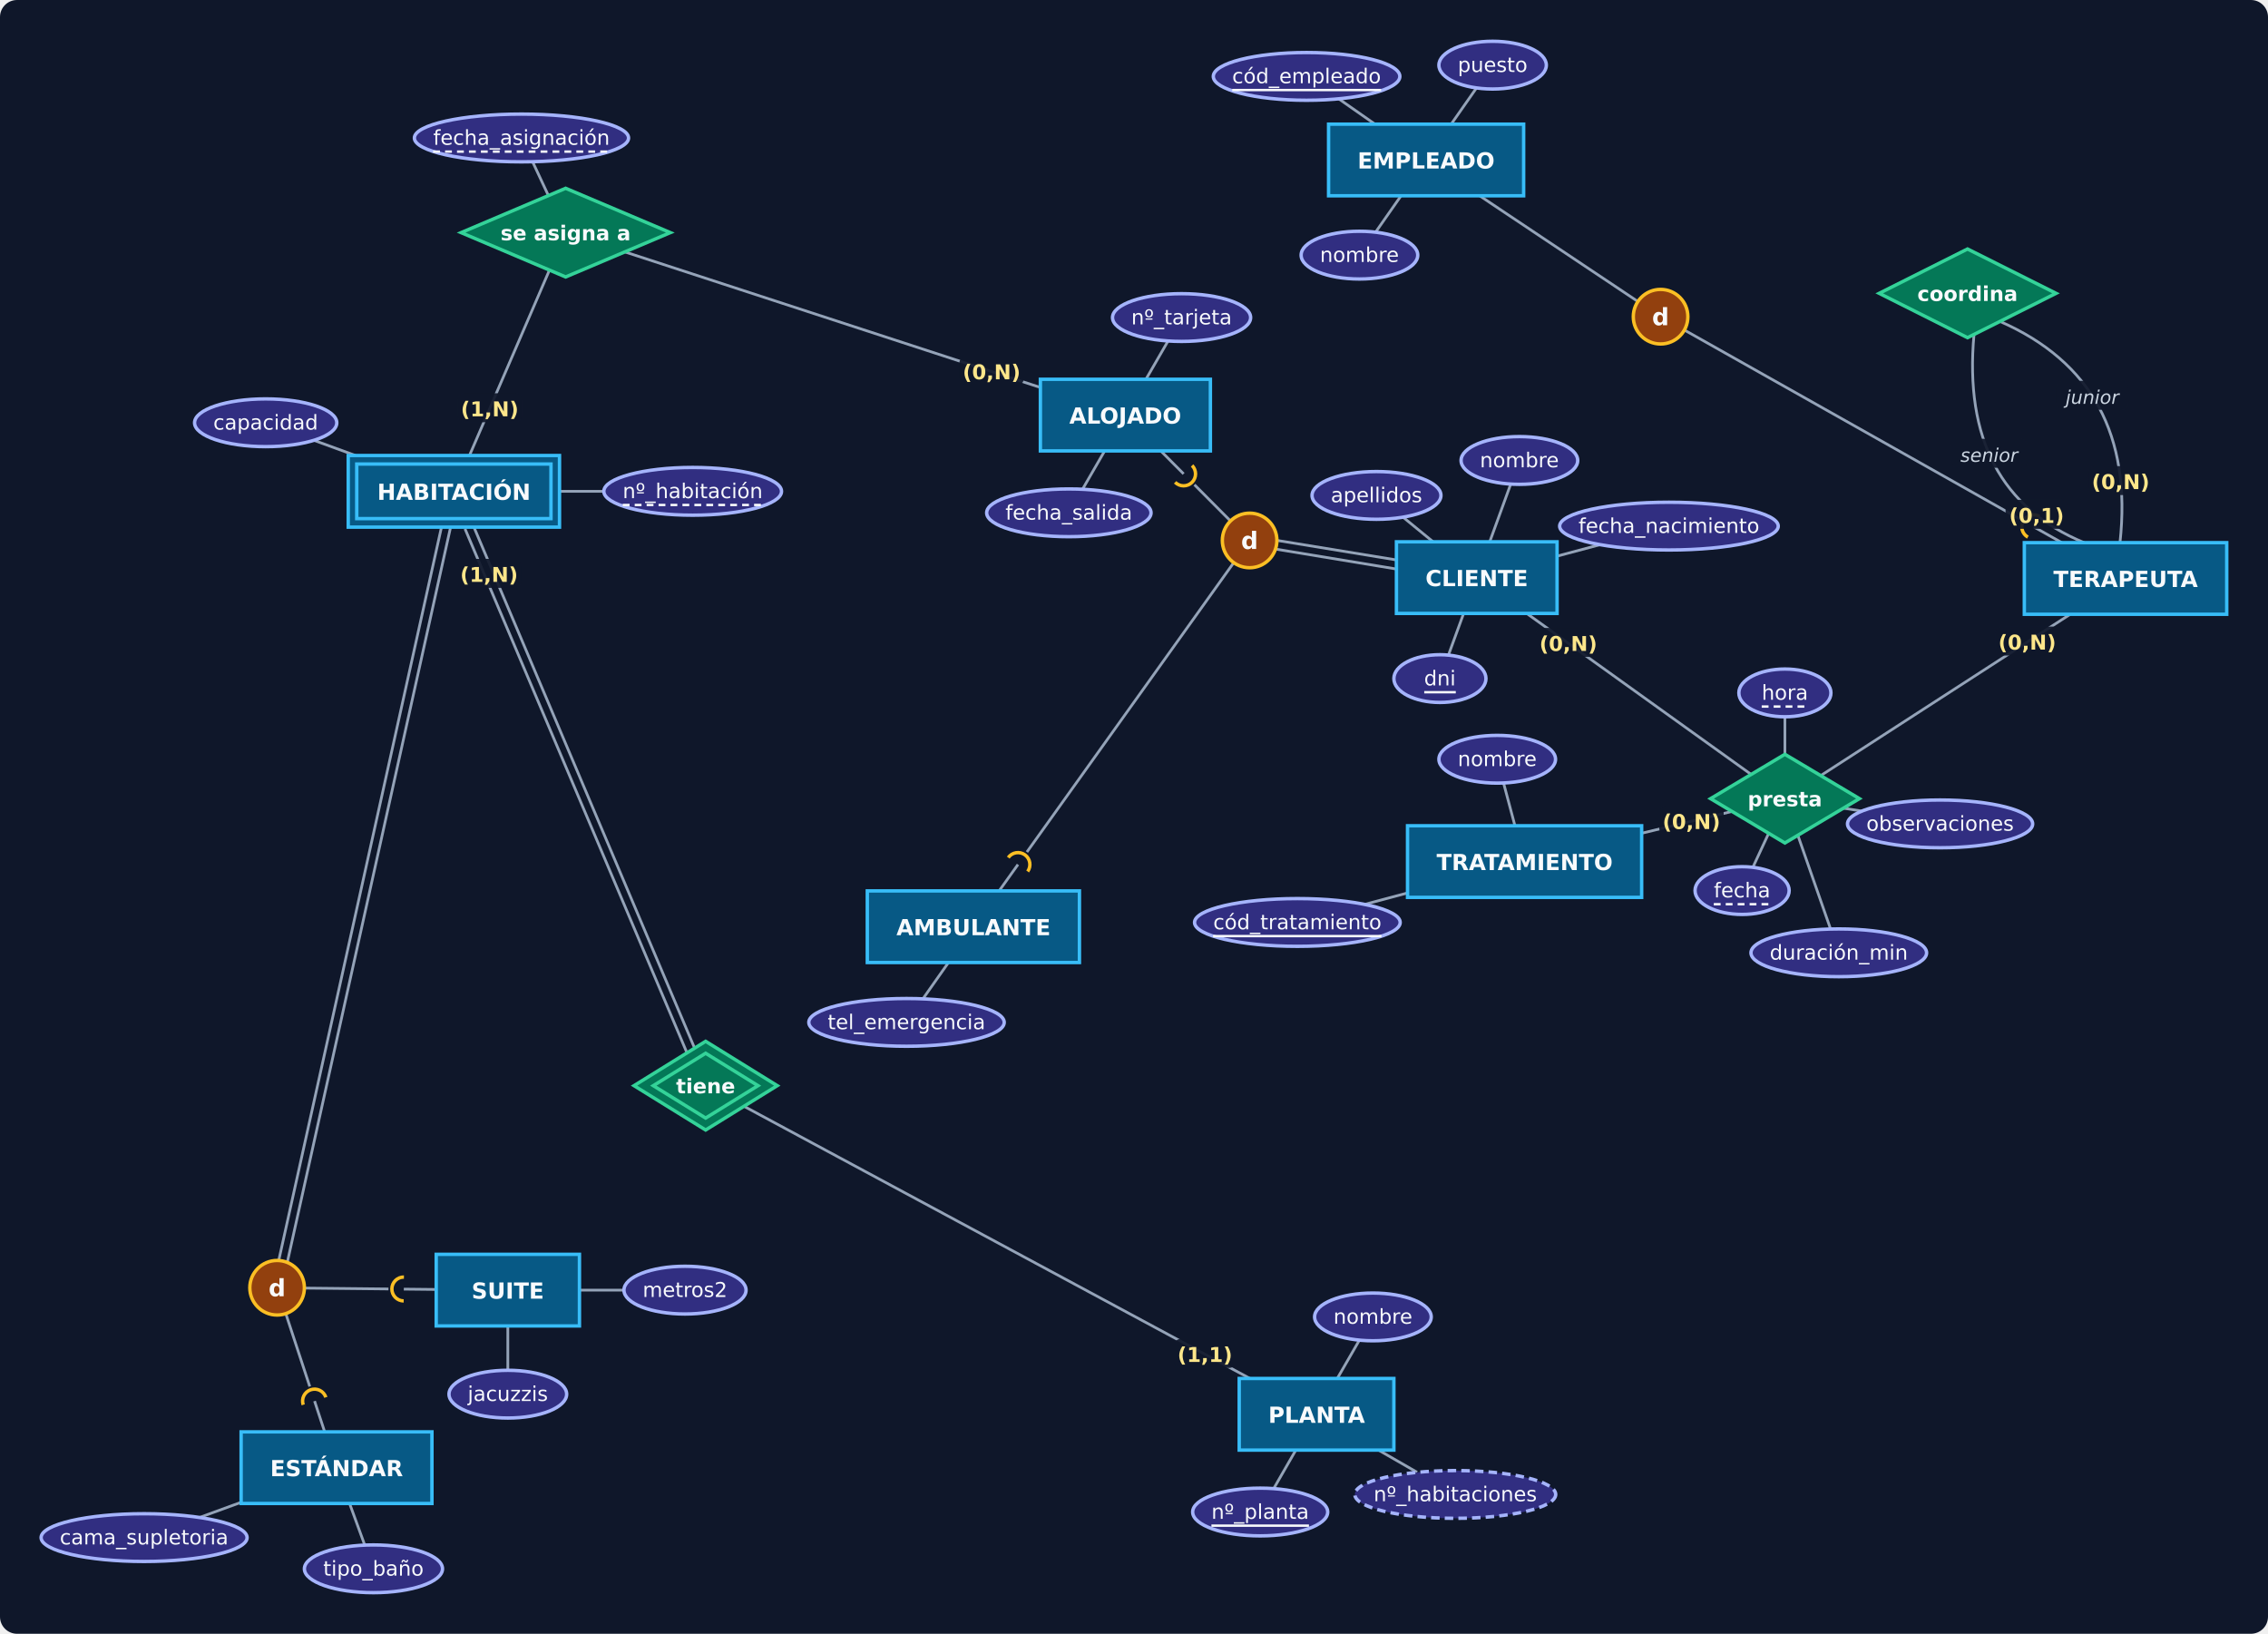
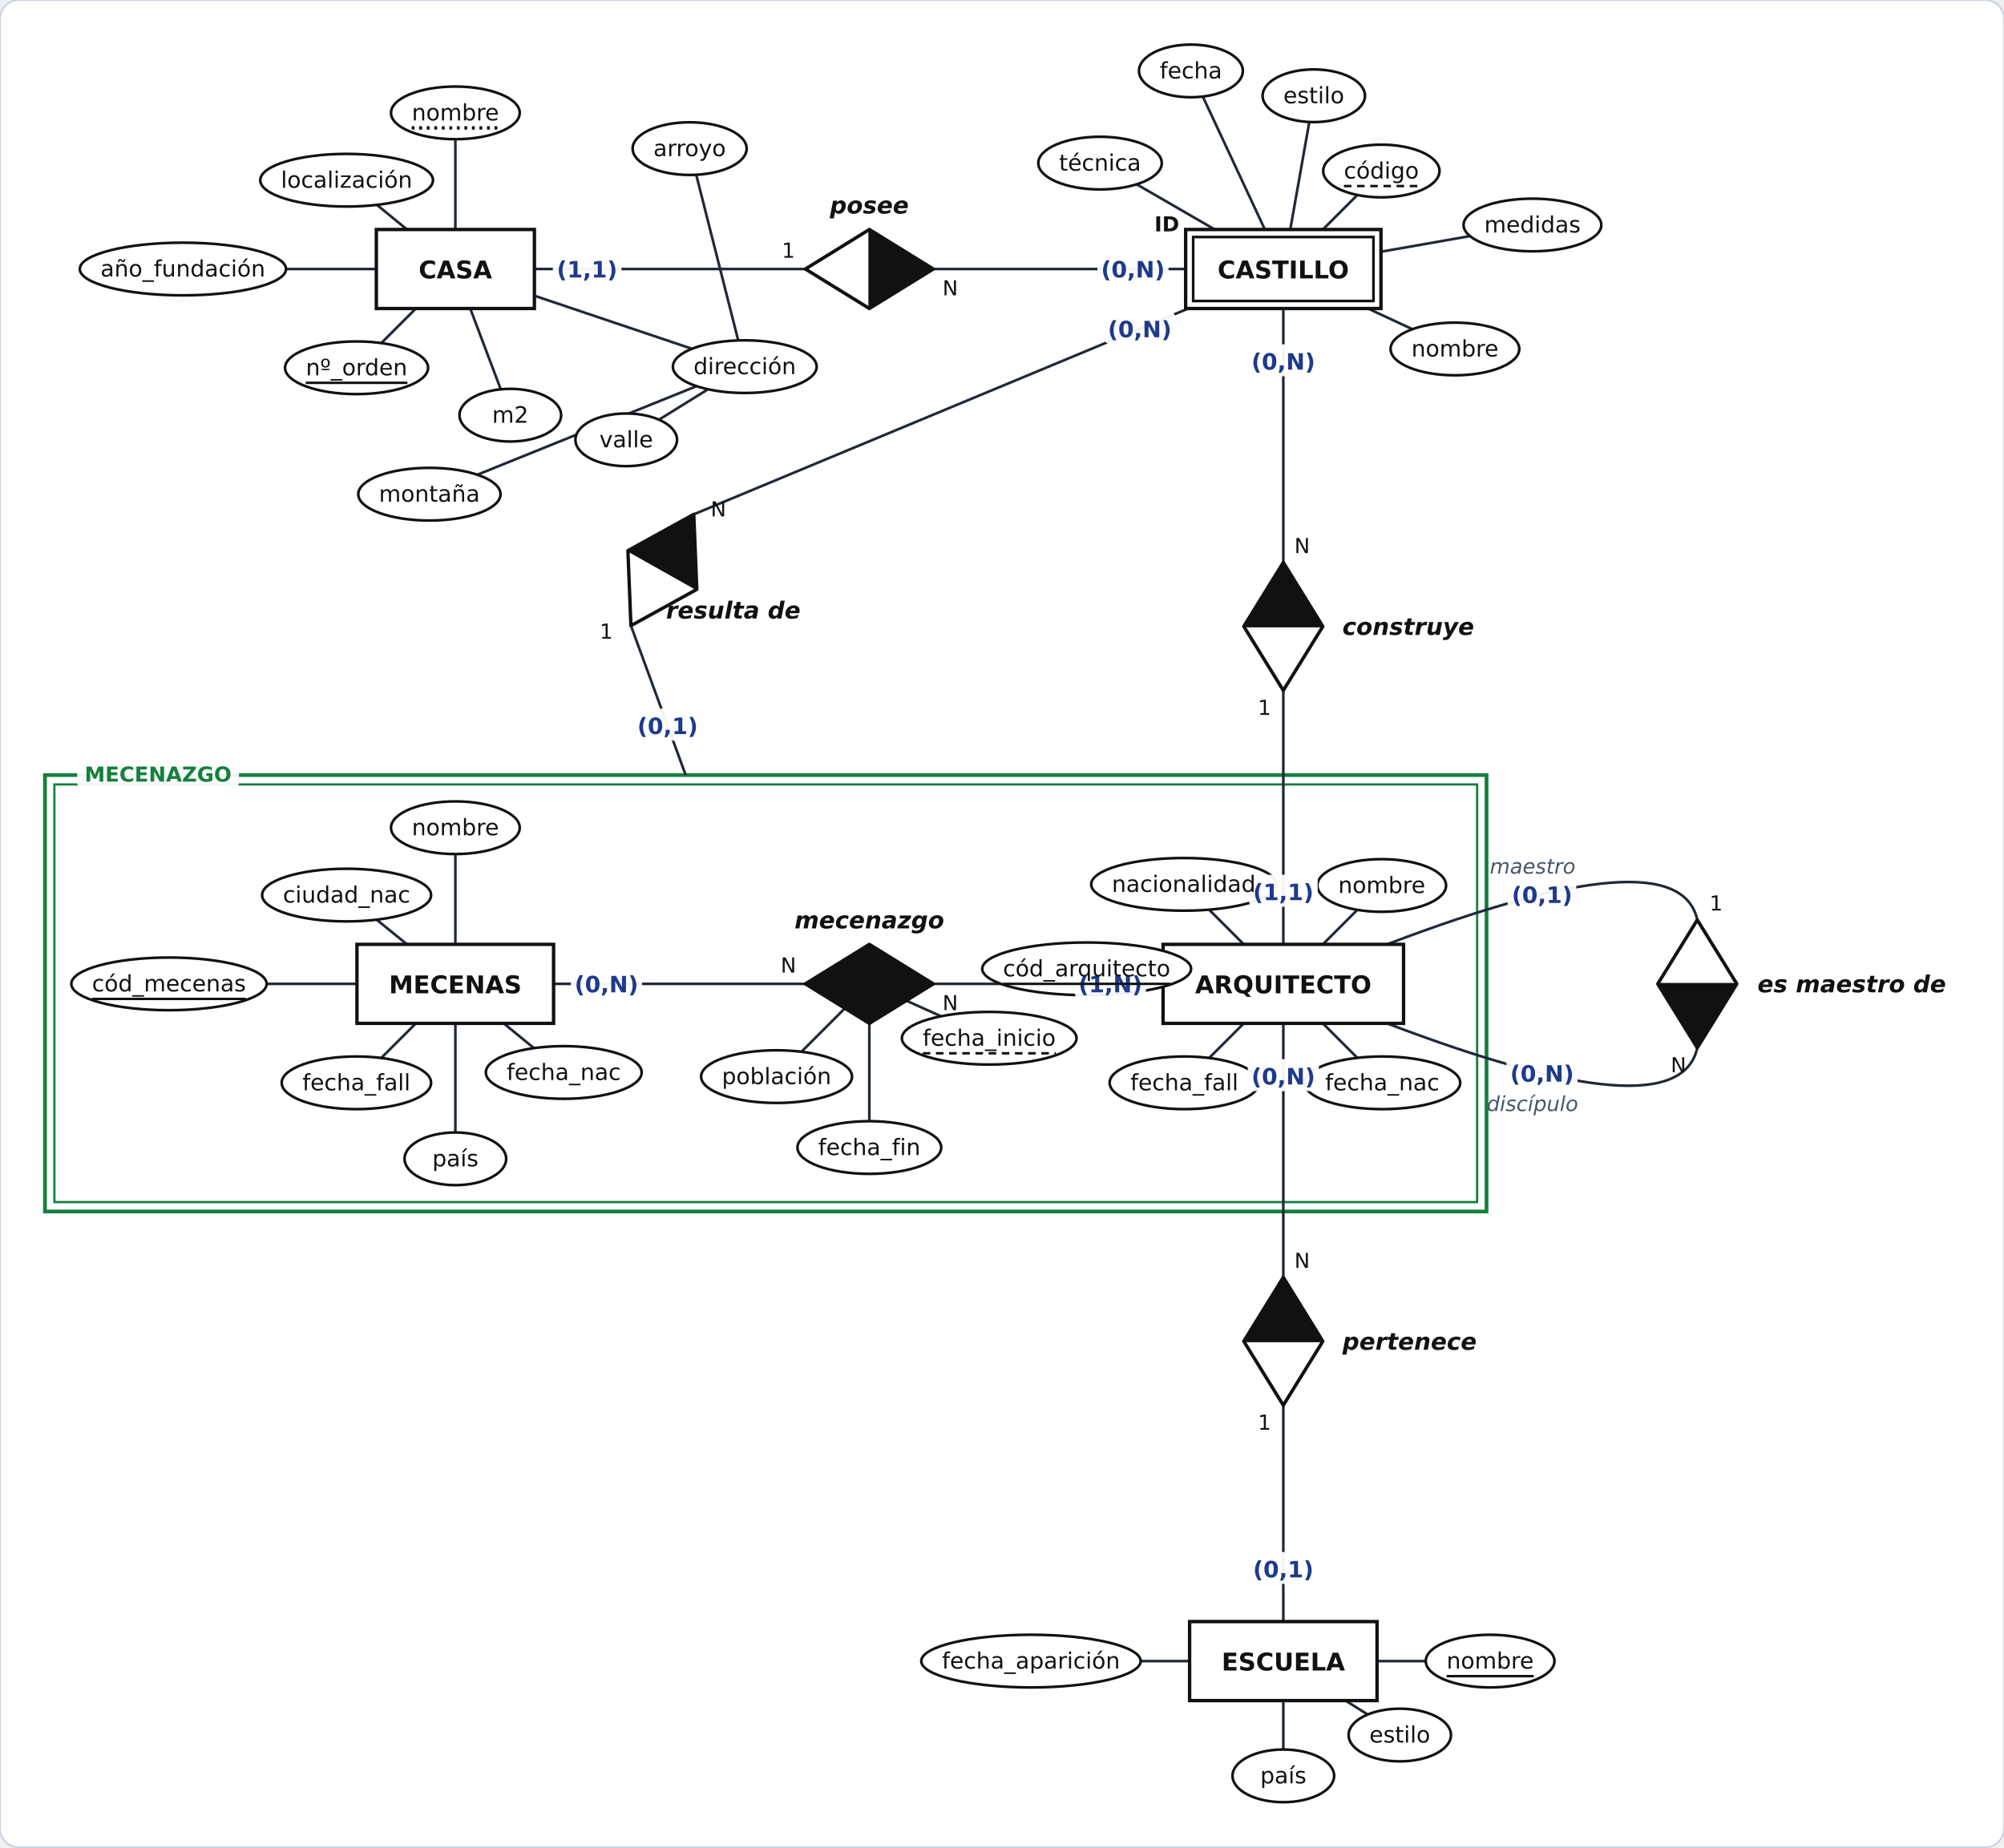
- <svg xmlns="http://www.w3.org/2000/svg" viewBox="-103 -1150 1330 958" width="1330" height="958" role="img" aria-labelledby="t d" font-family="DejaVu Sans, Verdana, Arial, sans-serif">
-   <rect x="-103" y="-1150" width="1330" height="958" rx="10" fill="#0f172a" />
-   <g stroke="#94a3b8" stroke-width="1.6" fill="none">
-     <line x1="755.3" y1="-790.3" x2="746.4" y2="-765.9" />
-     <line x1="737.4" y1="-832.3" x2="719.7" y2="-846.8" />
-     <line x1="770.6" y1="-832.3" x2="782.9" y2="-866.1" />
-     <line x1="810.1" y1="-823.9" x2="835.2" y2="-830.6" />
-     <line x1="544.8" y1="-885.6" x2="531.8" y2="-863.1" />
-     <line x1="569.0" y1="-927.6" x2="582.0" y2="-950.1" />
-     <line x1="453.2" y1="-585.6" x2="438.2" y2="-564.3" />
-     <line x1="705.4" y1="-299.7" x2="728.0" y2="-286.7" />
-     <line x1="656.9" y1="-299.7" x2="643.9" y2="-277.1" />
-     <line x1="681.2" y1="-341.7" x2="694.2" y2="-364.2" />
-     <line x1="225.2" y1="-861.9" x2="251.2" y2="-861.9" />
-     <line x1="105.5" y1="-882.9" x2="81.1" y2="-891.8" />
-     <line x1="236.8" y1="-393.5" x2="262.8" y2="-393.5" />
-     <line x1="194.8" y1="-372.5" x2="194.8" y2="-346.5" />
-     <line x1="102.0" y1="-268.4" x2="110.9" y2="-244.0" />
-     <line x1="38.4" y1="-269.1" x2="14.0" y2="-260.2" />
-     <line x1="718.6" y1="-1035.2" x2="703.7" y2="-1013.9" />
-     <line x1="703.3" y1="-1077.2" x2="682.0" y2="-1092.1" />
-     <line x1="748.0" y1="-1077.2" x2="762.9" y2="-1098.5" />
-     <line x1="722.4" y1="-626.4" x2="697.3" y2="-619.7" />
-     <line x1="785.4" y1="-665.8" x2="778.7" y2="-690.9" />
-     <line x1="218.6" y1="-1035.3" x2="209.3" y2="-1055.2" />
-     <line x1="978.0" y1="-676.1" x2="988.8" y2="-674.4" />
-     <line x1="951.3" y1="-660.2" x2="970.5" y2="-605.2" />
-     <line x1="934.2" y1="-661.4" x2="924.9" y2="-641.4" />
-     <line x1="943.7" y1="-707.7" x2="943.7" y2="-729.7" />
-     <line x1="630.0" y1="-341.7" x2="333.3" y2="-501.3" />
-     <line x1="174.5" y1="-841.9" x2="304.5" y2="-535.0" />
-     <line x1="169.7" y1="-839.9" x2="299.7" y2="-533.0" />
-     <line x1="507.1" y1="-922.8" x2="263.4" y2="-1002.3" />
-     <line x1="172.3" y1="-882.9" x2="219.2" y2="-991.6" />
-     <path d="M1119.2 -831.8 Q1046.2 -862.0 1054.6 -953.9" fill="none" />
-     <path d="M1140.2 -831.8 Q1150.5 -926.1 1069.9 -961.5" fill="none" />
-     <line x1="792.3" y1="-790.3" x2="923.9" y2="-695.9" />
-     <line x1="1111.0" y1="-789.8" x2="964.7" y2="-695.2" />
-     <line x1="859.7" y1="-661.4" x2="912.7" y2="-674.2" />
-     <line x1="715.5" y1="-816.4" x2="645.2" y2="-828.0" />
-     <line x1="716.3" y1="-821.6" x2="646.0" y2="-833.1" />
-     <line x1="618.6" y1="-844.5" x2="577.7" y2="-885.6" />
-     <line x1="620.5" y1="-820.1" x2="482.9" y2="-627.6" />
-     <line x1="161.1" y1="-840.3" x2="65.5" y2="-409.9" />
-     <line x1="156.0" y1="-841.4" x2="60.5" y2="-411.1" />
-     <line x1="75.5" y1="-394.7" x2="152.8" y2="-393.9" />
-     <line x1="64.6" y1="-379.7" x2="87.4" y2="-310.4" />
-     <line x1="764.7" y1="-1035.2" x2="857.5" y2="-973.2" />
-     <line x1="884.7" y1="-956.5" x2="1106.1" y2="-831.8" />
+ <svg xmlns="http://www.w3.org/2000/svg" viewBox="-242 -143 1065 982" width="1065" height="982" role="img" aria-labelledby="t d" font-family="DejaVu Sans, Verdana, Arial, sans-serif">
+   <rect x="-242" y="-143" width="1065" height="982" rx="10" fill="#ffffff" stroke="#cbd5e1" />
+   <rect x="-218.1" y="269.0" width="766.1" height="232.0" fill="none" stroke="#15803d" stroke-width="2" />
+   <rect x="-213.1" y="274.0" width="756.1" height="222.0" fill="none" stroke="#15803d" stroke-width="1.2" />
+   <g stroke="#1f2937" stroke-width="1.4" fill="none">
+     <line x1="42.0" y1="14.2" x2="125.7" y2="42.4" />
+     <line x1="134.3" y1="63.9" x2="108.2" y2="80.1" />
+     <line x1="128.1" y1="62.3" x2="11.8" y2="109.3" />
+     <line x1="150.3" y1="37.9" x2="128.0" y2="-50.1" />
+     <line x1="7.9" y1="21.0" x2="24.1" y2="63.9" />
+     <line x1="-21.0" y1="21.0" x2="-39.4" y2="39.4" />
+     <line x1="-42.0" y1="0.0" x2="-90.0" y2="0.0" />
+     <line x1="-25.7" y1="-21.0" x2="-41.7" y2="-34.1" />
+     <line x1="-0.0" y1="-21.0" x2="-0.0" y2="-69.0" />
+     <line x1="485.0" y1="21.0" x2="508.6" y2="32.0" />
+     <line x1="403.6" y1="-21.0" x2="362.1" y2="-45.0" />
+     <line x1="430.2" y1="-21.0" x2="397.2" y2="-91.7" />
+     <line x1="443.7" y1="-21.0" x2="453.8" y2="-78.1" />
+     <line x1="461.0" y1="-21.0" x2="479.4" y2="-39.4" />
+     <line x1="491.9" y1="-9.2" x2="539.2" y2="-17.5" />
+     <line x1="461.0" y1="401.0" x2="479.4" y2="419.4" />
+     <line x1="419.0" y1="401.0" x2="400.6" y2="419.4" />
+     <line x1="376.1" y1="375.1" x2="388.6" y2="376.1" />
+     <line x1="419.0" y1="359.0" x2="400.6" y2="340.6" />
+     <line x1="461.0" y1="359.0" x2="479.4" y2="340.6" />
+     <line x1="489.8" y1="740.0" x2="515.8" y2="740.0" />
+     <line x1="473.1" y1="761.0" x2="484.8" y2="768.4" />
+     <line x1="440.0" y1="761.0" x2="440.0" y2="787.0" />
+     <line x1="390.2" y1="740.0" x2="364.2" y2="740.0" />
+     <line x1="25.7" y1="401.0" x2="41.8" y2="414.2" />
+     <line x1="0.0" y1="401.0" x2="0.0" y2="459.0" />
+     <line x1="-21.0" y1="401.0" x2="-39.4" y2="419.4" />
+     <line x1="-52.3" y1="380.0" x2="-100.3" y2="380.0" />
+     <line x1="-25.7" y1="359.0" x2="-41.8" y2="345.9" />
+     <line x1="-0.0" y1="359.0" x2="-0.0" y2="311.0" />
+     <line x1="239.6" y1="388.9" x2="258.0" y2="397.2" />
+     <line x1="220.0" y1="401.0" x2="220.0" y2="453.0" />
+     <line x1="207.0" y1="393.0" x2="183.9" y2="416.1" />
+     <line x1="186.0" y1="0.0" x2="42.0" y2="0.0" />
+     <line x1="254.0" y1="0.0" x2="388.1" y2="0.0" />
+     <line x1="440.0" y1="224.0" x2="440.0" y2="359.0" />
+     <line x1="440.0" y1="156.0" x2="440.0" y2="21.0" />
+     <path d="M660.0 346.0 Q650.0 300.0 495.1 359.0" fill="none" />
+     <path d="M660.0 414.0 Q650.0 460.0 495.1 401.0" fill="none" />
+     <line x1="440.0" y1="536.0" x2="440.0" y2="401.0" />
+     <line x1="440.0" y1="604.0" x2="440.0" y2="719.0" />
+     <line x1="254.0" y1="380.0" x2="376.1" y2="380.0" />
+     <line x1="186.0" y1="380.0" x2="52.3" y2="380.0" />
+     <line x1="93.3" y1="189.6" x2="122.4" y2="269.0" />
+     <line x1="126.7" y1="130.4" x2="389.5" y2="21.0" />
  </g>
-   <g transform="translate(593.2 -870.0) rotate(-134.8)">
-     <rect x="-6" y="-8" width="9" height="16" fill="#0f172a" stroke="none" />
-     <path d="M3 -7 A7 7 0 0 0 3 7" fill="none" stroke="#fbbf24" stroke-width="2" />
-   </g>
-   <g transform="translate(495.7 -645.5) rotate(125.6)">
-     <rect x="-6" y="-8" width="9" height="16" fill="#0f172a" stroke="none" />
-     <path d="M3 -7 A7 7 0 0 0 3 7" fill="none" stroke="#fbbf24" stroke-width="2" />
-   </g>
-   <g transform="translate(130.8 -394.2) rotate(0.6)">
-     <rect x="-6" y="-8" width="9" height="16" fill="#0f172a" stroke="none" />
-     <path d="M3 -7 A7 7 0 0 0 3 7" fill="none" stroke="#fbbf24" stroke-width="2" />
-   </g>
-   <g transform="translate(80.5 -331.3) rotate(71.7)">
-     <rect x="-6" y="-8" width="9" height="16" fill="#0f172a" stroke="none" />
-     <path d="M3 -7 A7 7 0 0 0 3 7" fill="none" stroke="#fbbf24" stroke-width="2" />
-   </g>
-   <g transform="translate(1087.0 -842.6) rotate(29.4)">
-     <rect x="-6" y="-8" width="9" height="16" fill="#0f172a" stroke="none" />
-     <path d="M3 -7 A7 7 0 0 0 3 7" fill="none" stroke="#fbbf24" stroke-width="2" />
-   </g>
-   <rect x="715.9" y="-832.3" width="94.2" height="42.0" fill="#075985" stroke="#38bdf8" stroke-width="2" />
-   <rect x="507.1" y="-927.6" width="99.7" height="42.0" fill="#075985" stroke="#38bdf8" stroke-width="2" />
-   <rect x="405.6" y="-627.6" width="124.4" height="42.0" fill="#075985" stroke="#38bdf8" stroke-width="2" />
-   <rect x="623.7" y="-341.7" width="90.7" height="42.0" fill="#075985" stroke="#38bdf8" stroke-width="2" />
-   <rect x="101.2" y="-882.9" width="123.9" height="42.0" fill="#075985" stroke="#38bdf8" stroke-width="2" />
-   <rect x="106.2" y="-877.9" width="113.9" height="32.0" fill="none" stroke="#38bdf8" stroke-width="2" />
-   <rect x="152.8" y="-414.5" width="84.0" height="42.0" fill="#075985" stroke="#38bdf8" stroke-width="2" />
-   <rect x="38.4" y="-310.4" width="111.9" height="42.0" fill="#075985" stroke="#38bdf8" stroke-width="2" />
-   <rect x="676.1" y="-1077.2" width="114.4" height="42.0" fill="#075985" stroke="#38bdf8" stroke-width="2" />
-   <rect x="1084.1" y="-831.8" width="118.7" height="42.0" fill="#075985" stroke="#38bdf8" stroke-width="2" />
-   <rect x="722.4" y="-665.8" width="137.3" height="42.0" fill="#075985" stroke="#38bdf8" stroke-width="2" />
-   <polygon points="310.8,-539.4 352.8,-513.4 310.8,-487.4 268.8,-513.4" fill="#047857" stroke="#34d399" stroke-width="2" />
-   <polygon points="310.8,-532.4 341.5,-513.4 310.8,-494.4 280.1,-513.4" fill="none" stroke="#34d399" stroke-width="2" />
-   <polygon points="228.7,-1039.6 290.1,-1013.6 228.7,-987.6 167.4,-1013.6" fill="#047857" stroke="#34d399" stroke-width="2" />
-   <polygon points="1050.8,-1004.0 1102.7,-978.0 1050.8,-952.0 999.0,-978.0" fill="#047857" stroke="#34d399" stroke-width="2" />
-   <polygon points="943.7,-707.7 987.4,-681.7 943.7,-655.7 900.1,-681.7" fill="#047857" stroke="#34d399" stroke-width="2" />
-   <circle cx="629.8" cy="-833.1" r="16" fill="#92400e" stroke="#fbbf24" stroke-width="2" />
-   <circle cx="59.5" cy="-394.9" r="16" fill="#92400e" stroke="#fbbf24" stroke-width="2" />
-   <circle cx="870.8" cy="-964.3" r="16" fill="#92400e" stroke="#fbbf24" stroke-width="2" />
-   <ellipse cx="741.4" cy="-752.1" rx="27.0" ry="14.0" fill="#312e81" stroke="#a5b4fc" stroke-width="2" />
-   <ellipse cx="704.2" cy="-859.5" rx="37.8" ry="14.0" fill="#312e81" stroke="#a5b4fc" stroke-width="2" />
-   <ellipse cx="788.0" cy="-880.0" rx="34.2" ry="14.0" fill="#312e81" stroke="#a5b4fc" stroke-width="2" />
-   <ellipse cx="875.7" cy="-841.5" rx="64.1" ry="14.0" fill="#312e81" stroke="#a5b4fc" stroke-width="2" />
-   <ellipse cx="523.8" cy="-849.3" rx="48.2" ry="14.0" fill="#312e81" stroke="#a5b4fc" stroke-width="2" />
-   <ellipse cx="589.9" cy="-963.8" rx="40.5" ry="14.0" fill="#312e81" stroke="#a5b4fc" stroke-width="2" />
-   <ellipse cx="428.6" cy="-550.5" rx="57.3" ry="14.0" fill="#312e81" stroke="#a5b4fc" stroke-width="2" />
-   <ellipse cx="750.4" cy="-273.7" rx="58.9" ry="14.0" fill="#312e81" stroke="#a5b4fc" stroke-width="2" stroke-dasharray="5 3" />
-   <ellipse cx="636.0" cy="-263.4" rx="39.6" ry="14.0" fill="#312e81" stroke="#a5b4fc" stroke-width="2" />
-   <ellipse cx="702.1" cy="-377.8" rx="34.2" ry="14.0" fill="#312e81" stroke="#a5b4fc" stroke-width="2" />
-   <ellipse cx="303.2" cy="-861.9" rx="52.1" ry="14.0" fill="#312e81" stroke="#a5b4fc" stroke-width="2" />
-   <ellipse cx="52.8" cy="-902.1" rx="41.7" ry="14.0" fill="#312e81" stroke="#a5b4fc" stroke-width="2" />
-   <ellipse cx="298.7" cy="-393.5" rx="35.8" ry="14.0" fill="#312e81" stroke="#a5b4fc" stroke-width="2" />
-   <ellipse cx="194.8" cy="-332.5" rx="34.5" ry="14.0" fill="#312e81" stroke="#a5b4fc" stroke-width="2" />
-   <ellipse cx="116.0" cy="-230.1" rx="40.5" ry="14.0" fill="#312e81" stroke="#a5b4fc" stroke-width="2" />
-   <ellipse cx="-18.5" cy="-248.4" rx="60.4" ry="14.0" fill="#312e81" stroke="#a5b4fc" stroke-width="2" />
-   <ellipse cx="694.2" cy="-1000.4" rx="34.2" ry="14.0" fill="#312e81" stroke="#a5b4fc" stroke-width="2" />
-   <ellipse cx="663.2" cy="-1105.2" rx="54.7" ry="14.0" fill="#312e81" stroke="#a5b4fc" stroke-width="2" />
-   <ellipse cx="772.3" cy="-1111.8" rx="31.5" ry="14.0" fill="#312e81" stroke="#a5b4fc" stroke-width="2" />
-   <ellipse cx="657.8" cy="-609.1" rx="60.3" ry="14.0" fill="#312e81" stroke="#a5b4fc" stroke-width="2" />
-   <ellipse cx="775.0" cy="-704.8" rx="34.2" ry="14.0" fill="#312e81" stroke="#a5b4fc" stroke-width="2" />
-   <ellipse cx="202.8" cy="-1069.1" rx="62.8" ry="14.0" fill="#312e81" stroke="#a5b4fc" stroke-width="2" />
-   <ellipse cx="1034.7" cy="-666.9" rx="54.3" ry="14.0" fill="#312e81" stroke="#a5b4fc" stroke-width="2" />
-   <ellipse cx="975.3" cy="-591.3" rx="51.5" ry="14.0" fill="#312e81" stroke="#a5b4fc" stroke-width="2" />
-   <ellipse cx="918.6" cy="-627.8" rx="27.6" ry="14.0" fill="#312e81" stroke="#a5b4fc" stroke-width="2" />
-   <ellipse cx="943.7" cy="-743.7" rx="27.0" ry="14.0" fill="#312e81" stroke="#a5b4fc" stroke-width="2" />
-   <rect x="585.4" y="-364.9" width="36.5" height="17" rx="4" fill="#0f172a" opacity="0.92" />
-   <text x="603.6" y="-351.4" font-size="12" fill="#fde68a" text-anchor="middle" font-weight="700">(1,1)</text>
-   <rect x="164.9" y="-822.3" width="37.8" height="17" rx="4" fill="#0f172a" opacity="0.92" />
-   <text x="183.8" y="-808.8" font-size="12" fill="#fde68a" text-anchor="middle" font-weight="700">(1,N)</text>
-   <rect x="459.6" y="-941.1" width="37.8" height="17" rx="4" fill="#0f172a" opacity="0.92" />
-   <text x="478.5" y="-927.6" font-size="12" fill="#fde68a" text-anchor="middle" font-weight="700">(0,N)</text>
-   <rect x="165.3" y="-919.4" width="37.8" height="17" rx="4" fill="#0f172a" opacity="0.92" />
-   <text x="184.2" y="-905.9" font-size="12" fill="#fde68a" text-anchor="middle" font-weight="700">(1,N)</text>
-   <rect x="1073.1" y="-856.9" width="36.5" height="17" rx="4" fill="#0f172a" opacity="0.92" />
-   <text x="1091.3" y="-843.4" font-size="12" fill="#fde68a" text-anchor="middle" font-weight="700">(0,1)</text>
-   <rect x="1041.1" y="-892.7" width="44.9" height="17" rx="4" fill="#0f172a" opacity="0.92" />
-   <text x="1063.5" y="-879.2" font-size="11" fill="#cbd5e1" text-anchor="middle" font-style="italic">senior</text>
-   <rect x="1121.7" y="-876.7" width="37.8" height="17" rx="4" fill="#0f172a" opacity="0.92" />
-   <text x="1140.6" y="-863.2" font-size="12" fill="#fde68a" text-anchor="middle" font-weight="700">(0,N)</text>
-   <rect x="1102.9" y="-926.7" width="42.2" height="17" rx="4" fill="#0f172a" opacity="0.92" />
-   <text x="1124.0" y="-913.2" font-size="11" fill="#cbd5e1" text-anchor="middle" font-style="italic">junior</text>
-   <rect x="797.7" y="-781.8" width="37.8" height="17" rx="4" fill="#0f172a" opacity="0.92" />
-   <text x="816.7" y="-768.3" font-size="12" fill="#fde68a" text-anchor="middle" font-weight="700">(0,N)</text>
-   <rect x="1066.9" y="-782.6" width="37.8" height="17" rx="4" fill="#0f172a" opacity="0.92" />
-   <text x="1085.8" y="-769.1" font-size="12" fill="#fde68a" text-anchor="middle" font-weight="700">(0,N)</text>
-   <rect x="870.0" y="-677.4" width="37.8" height="17" rx="4" fill="#0f172a" opacity="0.92" />
-   <text x="888.9" y="-663.9" font-size="12" fill="#fde68a" text-anchor="middle" font-weight="700">(0,N)</text>
-   <text x="763.0" y="-806.3" font-size="13" font-weight="700" text-anchor="middle" fill="#f8fafc">CLIENTE</text>
-   <text x="556.9" y="-901.6" font-size="13" font-weight="700" text-anchor="middle" fill="#f8fafc">ALOJADO</text>
-   <text x="467.9" y="-601.6" font-size="13" font-weight="700" text-anchor="middle" fill="#f8fafc">AMBULANTE</text>
-   <text x="669.1" y="-315.7" font-size="13" font-weight="700" text-anchor="middle" fill="#f8fafc">PLANTA</text>
-   <text x="163.2" y="-856.9" font-size="13" font-weight="700" text-anchor="middle" fill="#f8fafc">HABITACIÓN</text>
-   <text x="194.8" y="-388.5" font-size="13" font-weight="700" text-anchor="middle" fill="#f8fafc">SUITE</text>
-   <text x="94.4" y="-284.4" font-size="13" font-weight="700" text-anchor="middle" fill="#f8fafc">ESTÁNDAR</text>
-   <text x="733.3" y="-1051.2" font-size="13" font-weight="700" text-anchor="middle" fill="#f8fafc">EMPLEADO</text>
-   <text x="1143.5" y="-805.8" font-size="13" font-weight="700" text-anchor="middle" fill="#f8fafc">TERAPEUTA</text>
-   <text x="791.1" y="-639.8" font-size="13" font-weight="700" text-anchor="middle" fill="#f8fafc">TRATAMIENTO</text>
-   <text x="310.8" y="-508.9" font-size="12" font-weight="700" text-anchor="middle" fill="#f8fafc">tiene</text>
-   <text x="228.7" y="-1009.1" font-size="12" font-weight="700" text-anchor="middle" fill="#f8fafc">se asigna a</text>
-   <text x="1050.8" y="-973.5" font-size="12" font-weight="700" text-anchor="middle" fill="#f8fafc">coordina</text>
-   <text x="943.7" y="-677.2" font-size="12" font-weight="700" text-anchor="middle" fill="#f8fafc">presta</text>
-   <text x="629.8" y="-828.1" font-size="14" font-weight="700" text-anchor="middle" fill="#f8fafc">d</text>
-   <text x="59.5" y="-389.9" font-size="14" font-weight="700" text-anchor="middle" fill="#f8fafc">d</text>
-   <text x="870.8" y="-959.3" font-size="14" font-weight="700" text-anchor="middle" fill="#f8fafc">d</text>
-   <text x="741.4" y="-748.1" font-size="12" text-anchor="middle" fill="#f8fafc">dni</text>
-   <line x1="732.2" y1="-744.1" x2="750.7" y2="-744.1" stroke="#f8fafc" stroke-width="1.4" />
-   <text x="704.2" y="-855.5" font-size="12" text-anchor="middle" fill="#f8fafc">apellidos</text>
-   <text x="788.0" y="-876.0" font-size="12" text-anchor="middle" fill="#f8fafc">nombre</text>
-   <text x="875.7" y="-837.5" font-size="12" text-anchor="middle" fill="#f8fafc">fecha_nacimiento</text>
-   <text x="523.8" y="-845.3" font-size="12" text-anchor="middle" fill="#f8fafc">fecha_salida</text>
-   <text x="589.9" y="-959.8" font-size="12" text-anchor="middle" fill="#f8fafc">nº_tarjeta</text>
-   <text x="428.6" y="-546.5" font-size="12" text-anchor="middle" fill="#f8fafc">tel_emergencia</text>
-   <text x="750.4" y="-269.7" font-size="12" text-anchor="middle" fill="#f8fafc">nº_habitaciones</text>
-   <text x="636.0" y="-259.4" font-size="12" text-anchor="middle" fill="#f8fafc">nº_planta</text>
-   <line x1="607.4" y1="-255.4" x2="664.6" y2="-255.4" stroke="#f8fafc" stroke-width="1.4" />
-   <text x="702.1" y="-373.8" font-size="12" text-anchor="middle" fill="#f8fafc">nombre</text>
-   <text x="303.2" y="-857.9" font-size="12" text-anchor="middle" fill="#f8fafc">nº_habitación</text>
-   <line x1="262.2" y1="-853.9" x2="344.3" y2="-853.9" stroke="#f8fafc" stroke-width="1.4" stroke-dasharray="4 3" />
-   <text x="52.8" y="-898.1" font-size="12" text-anchor="middle" fill="#f8fafc">capacidad</text>
-   <text x="298.7" y="-389.5" font-size="12" text-anchor="middle" fill="#f8fafc">metros2</text>
-   <text x="194.8" y="-328.5" font-size="12" text-anchor="middle" fill="#f8fafc">jacuzzis</text>
-   <text x="116.0" y="-226.1" font-size="12" text-anchor="middle" fill="#f8fafc">tipo_baño</text>
-   <text x="-18.5" y="-244.4" font-size="12" text-anchor="middle" fill="#f8fafc">cama_supletoria</text>
-   <text x="694.2" y="-996.4" font-size="12" text-anchor="middle" fill="#f8fafc">nombre</text>
-   <text x="663.2" y="-1101.2" font-size="12" text-anchor="middle" fill="#f8fafc">cód_empleado</text>
-   <line x1="619.6" y1="-1097.2" x2="706.9" y2="-1097.2" stroke="#f8fafc" stroke-width="1.4" />
-   <text x="772.3" y="-1107.8" font-size="12" text-anchor="middle" fill="#f8fafc">puesto</text>
-   <text x="657.8" y="-605.1" font-size="12" text-anchor="middle" fill="#f8fafc">cód_tratamiento</text>
-   <line x1="608.4" y1="-601.1" x2="707.1" y2="-601.1" stroke="#f8fafc" stroke-width="1.4" />
-   <text x="775.0" y="-700.8" font-size="12" text-anchor="middle" fill="#f8fafc">nombre</text>
-   <text x="202.8" y="-1065.1" font-size="12" text-anchor="middle" fill="#f8fafc">fecha_asignación</text>
-   <line x1="151.0" y1="-1061.1" x2="254.6" y2="-1061.1" stroke="#f8fafc" stroke-width="1.4" stroke-dasharray="4 3" />
-   <text x="1034.7" y="-662.9" font-size="12" text-anchor="middle" fill="#f8fafc">observaciones</text>
-   <text x="975.3" y="-587.3" font-size="12" text-anchor="middle" fill="#f8fafc">duración_min</text>
-   <text x="918.6" y="-623.8" font-size="12" text-anchor="middle" fill="#f8fafc">fecha</text>
-   <line x1="902.0" y1="-619.8" x2="935.2" y2="-619.8" stroke="#f8fafc" stroke-width="1.4" stroke-dasharray="4 3" />
-   <text x="943.7" y="-739.7" font-size="12" text-anchor="middle" fill="#f8fafc">hora</text>
-   <line x1="930.1" y1="-735.7" x2="957.4" y2="-735.7" stroke="#f8fafc" stroke-width="1.4" stroke-dasharray="4 3" />
+   <rect x="-42.0" y="-21.0" width="84.0" height="42.0" fill="#ffffff" stroke="#111111" stroke-width="1.8" />
+   <rect x="388.1" y="-21.0" width="103.8" height="42.0" fill="#ffffff" stroke="#111111" stroke-width="1.8" />
+   <rect x="392.1" y="-17.0" width="95.8" height="34.0" fill="none" stroke="#111111" stroke-width="1.4" />
+   <rect x="376.1" y="359.0" width="127.8" height="42.0" fill="#ffffff" stroke="#111111" stroke-width="1.8" />
+   <rect x="390.2" y="719.0" width="99.6" height="42.0" fill="#ffffff" stroke="#111111" stroke-width="1.8" />
+   <rect x="-52.3" y="359.0" width="104.5" height="42.0" fill="#ffffff" stroke="#111111" stroke-width="1.8" />
+   <polygon points="186.0,0.0 220.0,21.0 220.0,-21.0" fill="#ffffff" stroke="none" />
+   <polygon points="254.0,0.0 220.0,21.0 220.0,-21.0" fill="#111111" stroke="none" />
+   <polygon points="186.0,0.0 220.0,21.0 254.0,0.0 220.0,-21.0" fill="none" stroke="#111111" stroke-width="1.8" stroke-linejoin="round" />
+   <line x1="220.0" y1="21.0" x2="220.0" y2="-21.0" stroke="#111111" stroke-width="1" />
+   <polygon points="440.0,224.0 461.0,190.0 419.0,190.0" fill="#ffffff" stroke="none" />
+   <polygon points="440.0,156.0 461.0,190.0 419.0,190.0" fill="#111111" stroke="none" />
+   <polygon points="440.0,224.0 461.0,190.0 440.0,156.0 419.0,190.0" fill="none" stroke="#111111" stroke-width="1.8" stroke-linejoin="round" />
+   <line x1="461.0" y1="190.0" x2="419.0" y2="190.0" stroke="#111111" stroke-width="1" />
+   <polygon points="660.0,346.0 639.0,380.0 681.0,380.0" fill="#ffffff" stroke="none" />
+   <polygon points="660.0,414.0 639.0,380.0 681.0,380.0" fill="#111111" stroke="none" />
+   <polygon points="660.0,346.0 639.0,380.0 660.0,414.0 681.0,380.0" fill="none" stroke="#111111" stroke-width="1.8" stroke-linejoin="round" />
+   <line x1="639.0" y1="380.0" x2="681.0" y2="380.0" stroke="#111111" stroke-width="1" />
+   <polygon points="440.0,536.0 419.0,570.0 461.0,570.0" fill="#111111" stroke="none" />
+   <polygon points="440.0,604.0 419.0,570.0 461.0,570.0" fill="#ffffff" stroke="none" />
+   <polygon points="440.0,536.0 419.0,570.0 440.0,604.0 461.0,570.0" fill="none" stroke="#111111" stroke-width="1.8" stroke-linejoin="round" />
+   <line x1="419.0" y1="570.0" x2="461.0" y2="570.0" stroke="#111111" stroke-width="1" />
+   <polygon points="254.0,380.0 220.0,359.0 220.0,401.0" fill="#111111" stroke="none" />
+   <polygon points="186.0,380.0 220.0,359.0 220.0,401.0" fill="#111111" stroke="none" />
+   <polygon points="254.0,380.0 220.0,359.0 186.0,380.0 220.0,401.0" fill="none" stroke="#111111" stroke-width="1.8" stroke-linejoin="round" />
+   <line x1="220.0" y1="359.0" x2="220.0" y2="401.0" stroke="#111111" stroke-width="1" />
+   <polygon points="93.3,189.6 128.3,170.3 91.7,149.7" fill="#ffffff" stroke="none" />
+   <polygon points="126.7,130.4 128.3,170.3 91.7,149.7" fill="#111111" stroke="none" />
+   <polygon points="93.3,189.6 128.3,170.3 126.7,130.4 91.7,149.7" fill="none" stroke="#111111" stroke-width="1.8" stroke-linejoin="round" />
+   <line x1="128.3" y1="170.3" x2="91.7" y2="149.7" stroke="#111111" stroke-width="1" />
+   <ellipse cx="153.8" cy="51.9" rx="38.2" ry="14.0" fill="#ffffff" stroke="#111111" stroke-width="1.4" />
+   <ellipse cx="90.8" cy="90.8" rx="27.0" ry="14.0" fill="#ffffff" stroke="#111111" stroke-width="1.4" />
+   <ellipse cx="-13.8" cy="119.7" rx="37.8" ry="14.0" fill="#ffffff" stroke="#111111" stroke-width="1.4" />
+   <ellipse cx="124.5" cy="-64.0" rx="30.3" ry="14.0" fill="#ffffff" stroke="#111111" stroke-width="1.4" />
+   <ellipse cx="29.2" cy="77.7" rx="27.0" ry="14.0" fill="#ffffff" stroke="#111111" stroke-width="1.4" />
+   <ellipse cx="-52.5" cy="52.5" rx="38.0" ry="14.0" fill="#ffffff" stroke="#111111" stroke-width="1.4" />
+   <ellipse cx="-144.8" cy="0.0" rx="54.8" ry="14.0" fill="#ffffff" stroke="#111111" stroke-width="1.4" />
+   <ellipse cx="-57.8" cy="-47.2" rx="45.9" ry="14.0" fill="#ffffff" stroke="#111111" stroke-width="1.4" />
+   <ellipse cx="-0.0" cy="-83.0" rx="34.2" ry="14.0" fill="#ffffff" stroke="#111111" stroke-width="1.4" />
+   <ellipse cx="531.2" cy="42.5" rx="34.2" ry="14.0" fill="#ffffff" stroke="#111111" stroke-width="1.4" />
+   <ellipse cx="342.6" cy="-56.3" rx="32.8" ry="14.0" fill="#ffffff" stroke="#111111" stroke-width="1.4" />
+   <ellipse cx="390.9" cy="-105.3" rx="27.6" ry="14.0" fill="#ffffff" stroke="#111111" stroke-width="1.4" />
+   <ellipse cx="456.2" cy="-92.1" rx="27.2" ry="14.0" fill="#ffffff" stroke="#111111" stroke-width="1.4" />
+   <ellipse cx="492.1" cy="-52.1" rx="30.9" ry="14.0" fill="#ffffff" stroke="#111111" stroke-width="1.4" />
+   <ellipse cx="572.4" cy="-23.4" rx="36.6" ry="14.0" fill="#ffffff" stroke="#111111" stroke-width="1.4" />
+   <ellipse cx="492.6" cy="432.6" rx="41.4" ry="14.0" fill="#ffffff" stroke="#111111" stroke-width="1.4" />
+   <ellipse cx="387.4" cy="432.6" rx="39.7" ry="14.0" fill="#ffffff" stroke="#111111" stroke-width="1.4" />
+   <ellipse cx="335.5" cy="372.0" rx="55.5" ry="14.0" fill="#ffffff" stroke="#111111" stroke-width="1.4" />
+   <ellipse cx="387.1" cy="327.1" rx="49.2" ry="14.0" fill="#ffffff" stroke="#111111" stroke-width="1.4" />
+   <ellipse cx="492.3" cy="327.7" rx="34.2" ry="14.0" fill="#ffffff" stroke="#111111" stroke-width="1.4" />
+   <ellipse cx="549.9" cy="740.0" rx="34.2" ry="14.0" fill="#ffffff" stroke="#111111" stroke-width="1.4" />
+   <ellipse cx="501.9" cy="779.3" rx="27.2" ry="14.0" fill="#ffffff" stroke="#111111" stroke-width="1.4" />
+   <ellipse cx="440.0" cy="801.0" rx="27.0" ry="14.0" fill="#ffffff" stroke="#111111" stroke-width="1.4" />
+   <ellipse cx="305.9" cy="740.0" rx="58.3" ry="14.0" fill="#ffffff" stroke="#111111" stroke-width="1.4" />
+   <ellipse cx="57.6" cy="427.1" rx="41.4" ry="14.0" fill="#ffffff" stroke="#111111" stroke-width="1.4" />
+   <ellipse cx="0.0" cy="473.0" rx="27.0" ry="14.0" fill="#ffffff" stroke="#111111" stroke-width="1.4" />
+   <ellipse cx="-52.6" cy="432.6" rx="39.7" ry="14.0" fill="#ffffff" stroke="#111111" stroke-width="1.4" />
+   <ellipse cx="-152.2" cy="380.0" rx="51.9" ry="14.0" fill="#ffffff" stroke="#111111" stroke-width="1.4" />
+   <ellipse cx="-57.8" cy="332.8" rx="44.9" ry="14.0" fill="#ffffff" stroke="#111111" stroke-width="1.4" />
+   <ellipse cx="-0.0" cy="297.0" rx="34.2" ry="14.0" fill="#ffffff" stroke="#111111" stroke-width="1.4" />
+   <ellipse cx="283.7" cy="408.9" rx="46.4" ry="14.0" fill="#ffffff" stroke="#111111" stroke-width="1.4" />
+   <ellipse cx="220.0" cy="467.0" rx="38.2" ry="14.0" fill="#ffffff" stroke="#111111" stroke-width="1.4" />
+   <ellipse cx="170.7" cy="429.3" rx="40.1" ry="14.0" fill="#ffffff" stroke="#111111" stroke-width="1.4" />
+   <rect x="-201.0" y="259.0" width="86.0" height="17" rx="3" fill="#ffffff" opacity="0.94" />
+   <text x="-158.0" y="272.5" font-size="11" fill="#15803d" text-anchor="middle" font-weight="700">MECENAZGO</text>
+   <rect x="51.8" y="-9.0" width="36.5" height="17" rx="3" fill="#ffffff" opacity="0.94" />
+   <text x="70.0" y="4.5" font-size="12" fill="#1e3a8a" text-anchor="middle" font-weight="700">(1,1)</text>
+   <text x="177.0" y="-6.0" font-size="11" fill="#111111" text-anchor="middle">1</text>
+   <rect x="341.2" y="-9.0" width="37.8" height="17" rx="3" fill="#ffffff" opacity="0.94" />
+   <text x="360.1" y="4.5" font-size="12" fill="#1e3a8a" text-anchor="middle" font-weight="700">(0,N)</text>
+   <text x="263.0" y="14.0" font-size="11" fill="#111111" text-anchor="middle">N</text>
+   <text x="378.1" y="-20.0" font-size="11" font-weight="700" fill="#111111" text-anchor="middle">ID</text>
+   <rect x="421.8" y="322.0" width="36.5" height="17" rx="3" fill="#ffffff" opacity="0.94" />
+   <text x="440.0" y="335.5" font-size="12" fill="#1e3a8a" text-anchor="middle" font-weight="700">(1,1)</text>
+   <text x="430.0" y="237.0" font-size="11" fill="#111111" text-anchor="middle">1</text>
+   <rect x="421.1" y="40.0" width="37.8" height="17" rx="3" fill="#ffffff" opacity="0.94" />
+   <text x="440.0" y="53.5" font-size="12" fill="#1e3a8a" text-anchor="middle" font-weight="700">(0,N)</text>
+   <text x="450.0" y="151.0" font-size="11" fill="#111111" text-anchor="middle">N</text>
+   <rect x="559.2" y="323.5" width="36.5" height="17" rx="3" fill="#ffffff" opacity="0.94" />
+   <text x="577.5" y="337.0" font-size="12" fill="#1e3a8a" text-anchor="middle" font-weight="700">(0,1)</text>
+   <text x="670.0" y="341.0" font-size="11" fill="#111111" text-anchor="middle">1</text>
+   <text x="572.5" y="321.4" font-size="11" fill="#475569" text-anchor="middle" font-style="italic">maestro</text>
+   <rect x="558.6" y="418.5" width="37.8" height="17" rx="3" fill="#ffffff" opacity="0.94" />
+   <text x="577.5" y="432.0" font-size="12" fill="#1e3a8a" text-anchor="middle" font-weight="700">(0,N)</text>
+   <text x="650.0" y="427.0" font-size="11" fill="#111111" text-anchor="middle">N</text>
+   <text x="572.4" y="447.6" font-size="11" fill="#475569" text-anchor="middle" font-style="italic">discípulo</text>
+   <rect x="421.1" y="420.0" width="37.8" height="17" rx="3" fill="#ffffff" opacity="0.94" />
+   <text x="440.0" y="433.5" font-size="12" fill="#1e3a8a" text-anchor="middle" font-weight="700">(0,N)</text>
+   <text x="450.0" y="531.0" font-size="11" fill="#111111" text-anchor="middle">N</text>
+   <rect x="421.8" y="682.0" width="36.5" height="17" rx="3" fill="#ffffff" opacity="0.94" />
+   <text x="440.0" y="695.5" font-size="12" fill="#1e3a8a" text-anchor="middle" font-weight="700">(0,1)</text>
+   <text x="430.0" y="617.0" font-size="11" fill="#111111" text-anchor="middle">1</text>
+   <rect x="329.2" y="371.0" width="37.8" height="17" rx="3" fill="#ffffff" opacity="0.94" />
+   <text x="348.1" y="384.5" font-size="12" fill="#1e3a8a" text-anchor="middle" font-weight="700">(1,N)</text>
+   <text x="263.0" y="394.0" font-size="11" fill="#111111" text-anchor="middle">N</text>
+   <rect x="61.4" y="371.0" width="37.8" height="17" rx="3" fill="#ffffff" opacity="0.94" />
+   <text x="80.3" y="384.5" font-size="12" fill="#1e3a8a" text-anchor="middle" font-weight="700">(0,N)</text>
+   <text x="177.0" y="374.0" font-size="11" fill="#111111" text-anchor="middle">N</text>
+   <rect x="94.5" y="233.7" width="36.5" height="17" rx="3" fill="#ffffff" opacity="0.94" />
+   <text x="112.8" y="247.2" font-size="12" fill="#1e3a8a" text-anchor="middle" font-weight="700">(0,1)</text>
+   <text x="80.2" y="196.5" font-size="11" fill="#111111" text-anchor="middle">1</text>
+   <rect x="344.8" y="22.8" width="37.8" height="17" rx="3" fill="#ffffff" opacity="0.94" />
+   <text x="363.7" y="36.3" font-size="12" fill="#1e3a8a" text-anchor="middle" font-weight="700">(0,N)</text>
+   <text x="139.8" y="131.5" font-size="11" fill="#111111" text-anchor="middle">N</text>
+   <text x="0.0" y="5.0" font-size="13" font-weight="700" text-anchor="middle" fill="#111111">CASA</text>
+   <text x="440.0" y="5.0" font-size="13" font-weight="700" text-anchor="middle" fill="#111111">CASTILLO</text>
+   <text x="440.0" y="385.0" font-size="13" font-weight="700" text-anchor="middle" fill="#111111">ARQUITECTO</text>
+   <text x="440.0" y="745.0" font-size="13" font-weight="700" text-anchor="middle" fill="#111111">ESCUELA</text>
+   <text x="0.0" y="385.0" font-size="13" font-weight="700" text-anchor="middle" fill="#111111">MECENAS</text>
+   <text x="220.0" y="-29.5" font-size="12.5" font-weight="700" font-style="italic" text-anchor="middle" fill="#111111">posee</text>
+   <text x="506.4" y="194.5" font-size="12.5" font-weight="700" font-style="italic" text-anchor="middle" fill="#111111">construye</text>
+   <text x="742.1" y="384.5" font-size="12.5" font-weight="700" font-style="italic" text-anchor="middle" fill="#111111">es maestro de</text>
+   <text x="507.1" y="574.5" font-size="12.5" font-weight="700" font-style="italic" text-anchor="middle" fill="#111111">pertenece</text>
+   <text x="220.0" y="350.5" font-size="12.5" font-weight="700" font-style="italic" text-anchor="middle" fill="#111111">mecenazgo</text>
+   <text x="147.7" y="185.8" font-size="12.5" font-weight="700" font-style="italic" text-anchor="middle" fill="#111111">resulta de</text>
+   <text x="153.8" y="55.9" font-size="12" text-anchor="middle" fill="#111111">dirección</text>
+   <text x="90.8" y="94.8" font-size="12" text-anchor="middle" fill="#111111">valle</text>
+   <text x="-13.8" y="123.7" font-size="12" text-anchor="middle" fill="#111111">montaña</text>
+   <text x="124.5" y="-60.0" font-size="12" text-anchor="middle" fill="#111111">arroyo</text>
+   <text x="29.2" y="81.7" font-size="12" text-anchor="middle" fill="#111111">m2</text>
+   <text x="-52.5" y="56.5" font-size="12" text-anchor="middle" fill="#111111">nº_orden</text>
+   <line x1="-79.5" y1="60.5" x2="-25.5" y2="60.5" stroke="#111111" stroke-width="1.3" />
+   <text x="-144.8" y="4.0" font-size="12" text-anchor="middle" fill="#111111">año_fundación</text>
+   <text x="-57.8" y="-43.2" font-size="12" text-anchor="middle" fill="#111111">localización</text>
+   <text x="-0.0" y="-79.0" font-size="12" text-anchor="middle" fill="#111111">nombre</text>
+   <line x1="-23.2" y1="-75.0" x2="23.2" y2="-75.0" stroke="#111111" stroke-width="1.8" stroke-dasharray="1.5 2.5" />
+   <text x="531.2" y="46.5" font-size="12" text-anchor="middle" fill="#111111">nombre</text>
+   <text x="342.6" y="-52.3" font-size="12" text-anchor="middle" fill="#111111">técnica</text>
+   <text x="390.9" y="-101.3" font-size="12" text-anchor="middle" fill="#111111">fecha</text>
+   <text x="456.2" y="-88.1" font-size="12" text-anchor="middle" fill="#111111">estilo</text>
+   <text x="492.1" y="-48.1" font-size="12" text-anchor="middle" fill="#111111">código</text>
+   <line x1="472.2" y1="-44.1" x2="512.1" y2="-44.1" stroke="#111111" stroke-width="1.3" stroke-dasharray="4 3" />
+   <text x="572.4" y="-19.4" font-size="12" text-anchor="middle" fill="#111111">medidas</text>
+   <text x="492.6" y="436.6" font-size="12" text-anchor="middle" fill="#111111">fecha_nac</text>
+   <text x="387.4" y="436.6" font-size="12" text-anchor="middle" fill="#111111">fecha_fall</text>
+   <text x="335.5" y="376.0" font-size="12" text-anchor="middle" fill="#111111">cód_arquitecto</text>
+   <line x1="291.0" y1="380.0" x2="380.0" y2="380.0" stroke="#111111" stroke-width="1.3" />
+   <text x="387.1" y="331.1" font-size="12" text-anchor="middle" fill="#111111">nacionalidad</text>
+   <text x="492.3" y="331.7" font-size="12" text-anchor="middle" fill="#111111">nombre</text>
+   <text x="549.9" y="744.0" font-size="12" text-anchor="middle" fill="#111111">nombre</text>
+   <line x1="526.8" y1="748.0" x2="573.1" y2="748.0" stroke="#111111" stroke-width="1.3" />
+   <text x="501.9" y="783.3" font-size="12" text-anchor="middle" fill="#111111">estilo</text>
+   <text x="440.0" y="805.0" font-size="12" text-anchor="middle" fill="#111111">país</text>
+   <text x="305.9" y="744.0" font-size="12" text-anchor="middle" fill="#111111">fecha_aparición</text>
+   <text x="57.6" y="431.1" font-size="12" text-anchor="middle" fill="#111111">fecha_nac</text>
+   <text x="0.0" y="477.0" font-size="12" text-anchor="middle" fill="#111111">país</text>
+   <text x="-52.6" y="436.6" font-size="12" text-anchor="middle" fill="#111111">fecha_fall</text>
+   <text x="-152.2" y="384.0" font-size="12" text-anchor="middle" fill="#111111">cód_mecenas</text>
+   <line x1="-193.1" y1="388.0" x2="-111.3" y2="388.0" stroke="#111111" stroke-width="1.3" />
+   <text x="-57.8" y="336.8" font-size="12" text-anchor="middle" fill="#111111">ciudad_nac</text>
+   <text x="-0.0" y="301.0" font-size="12" text-anchor="middle" fill="#111111">nombre</text>
+   <text x="283.7" y="412.9" font-size="12" text-anchor="middle" fill="#111111">fecha_inicio</text>
+   <line x1="248.4" y1="416.9" x2="319.1" y2="416.9" stroke="#111111" stroke-width="1.3" stroke-dasharray="4 3" />
+   <text x="220.0" y="471.0" font-size="12" text-anchor="middle" fill="#111111">fecha_fin</text>
+   <text x="170.7" y="433.3" font-size="12" text-anchor="middle" fill="#111111">población</text>
</svg>
